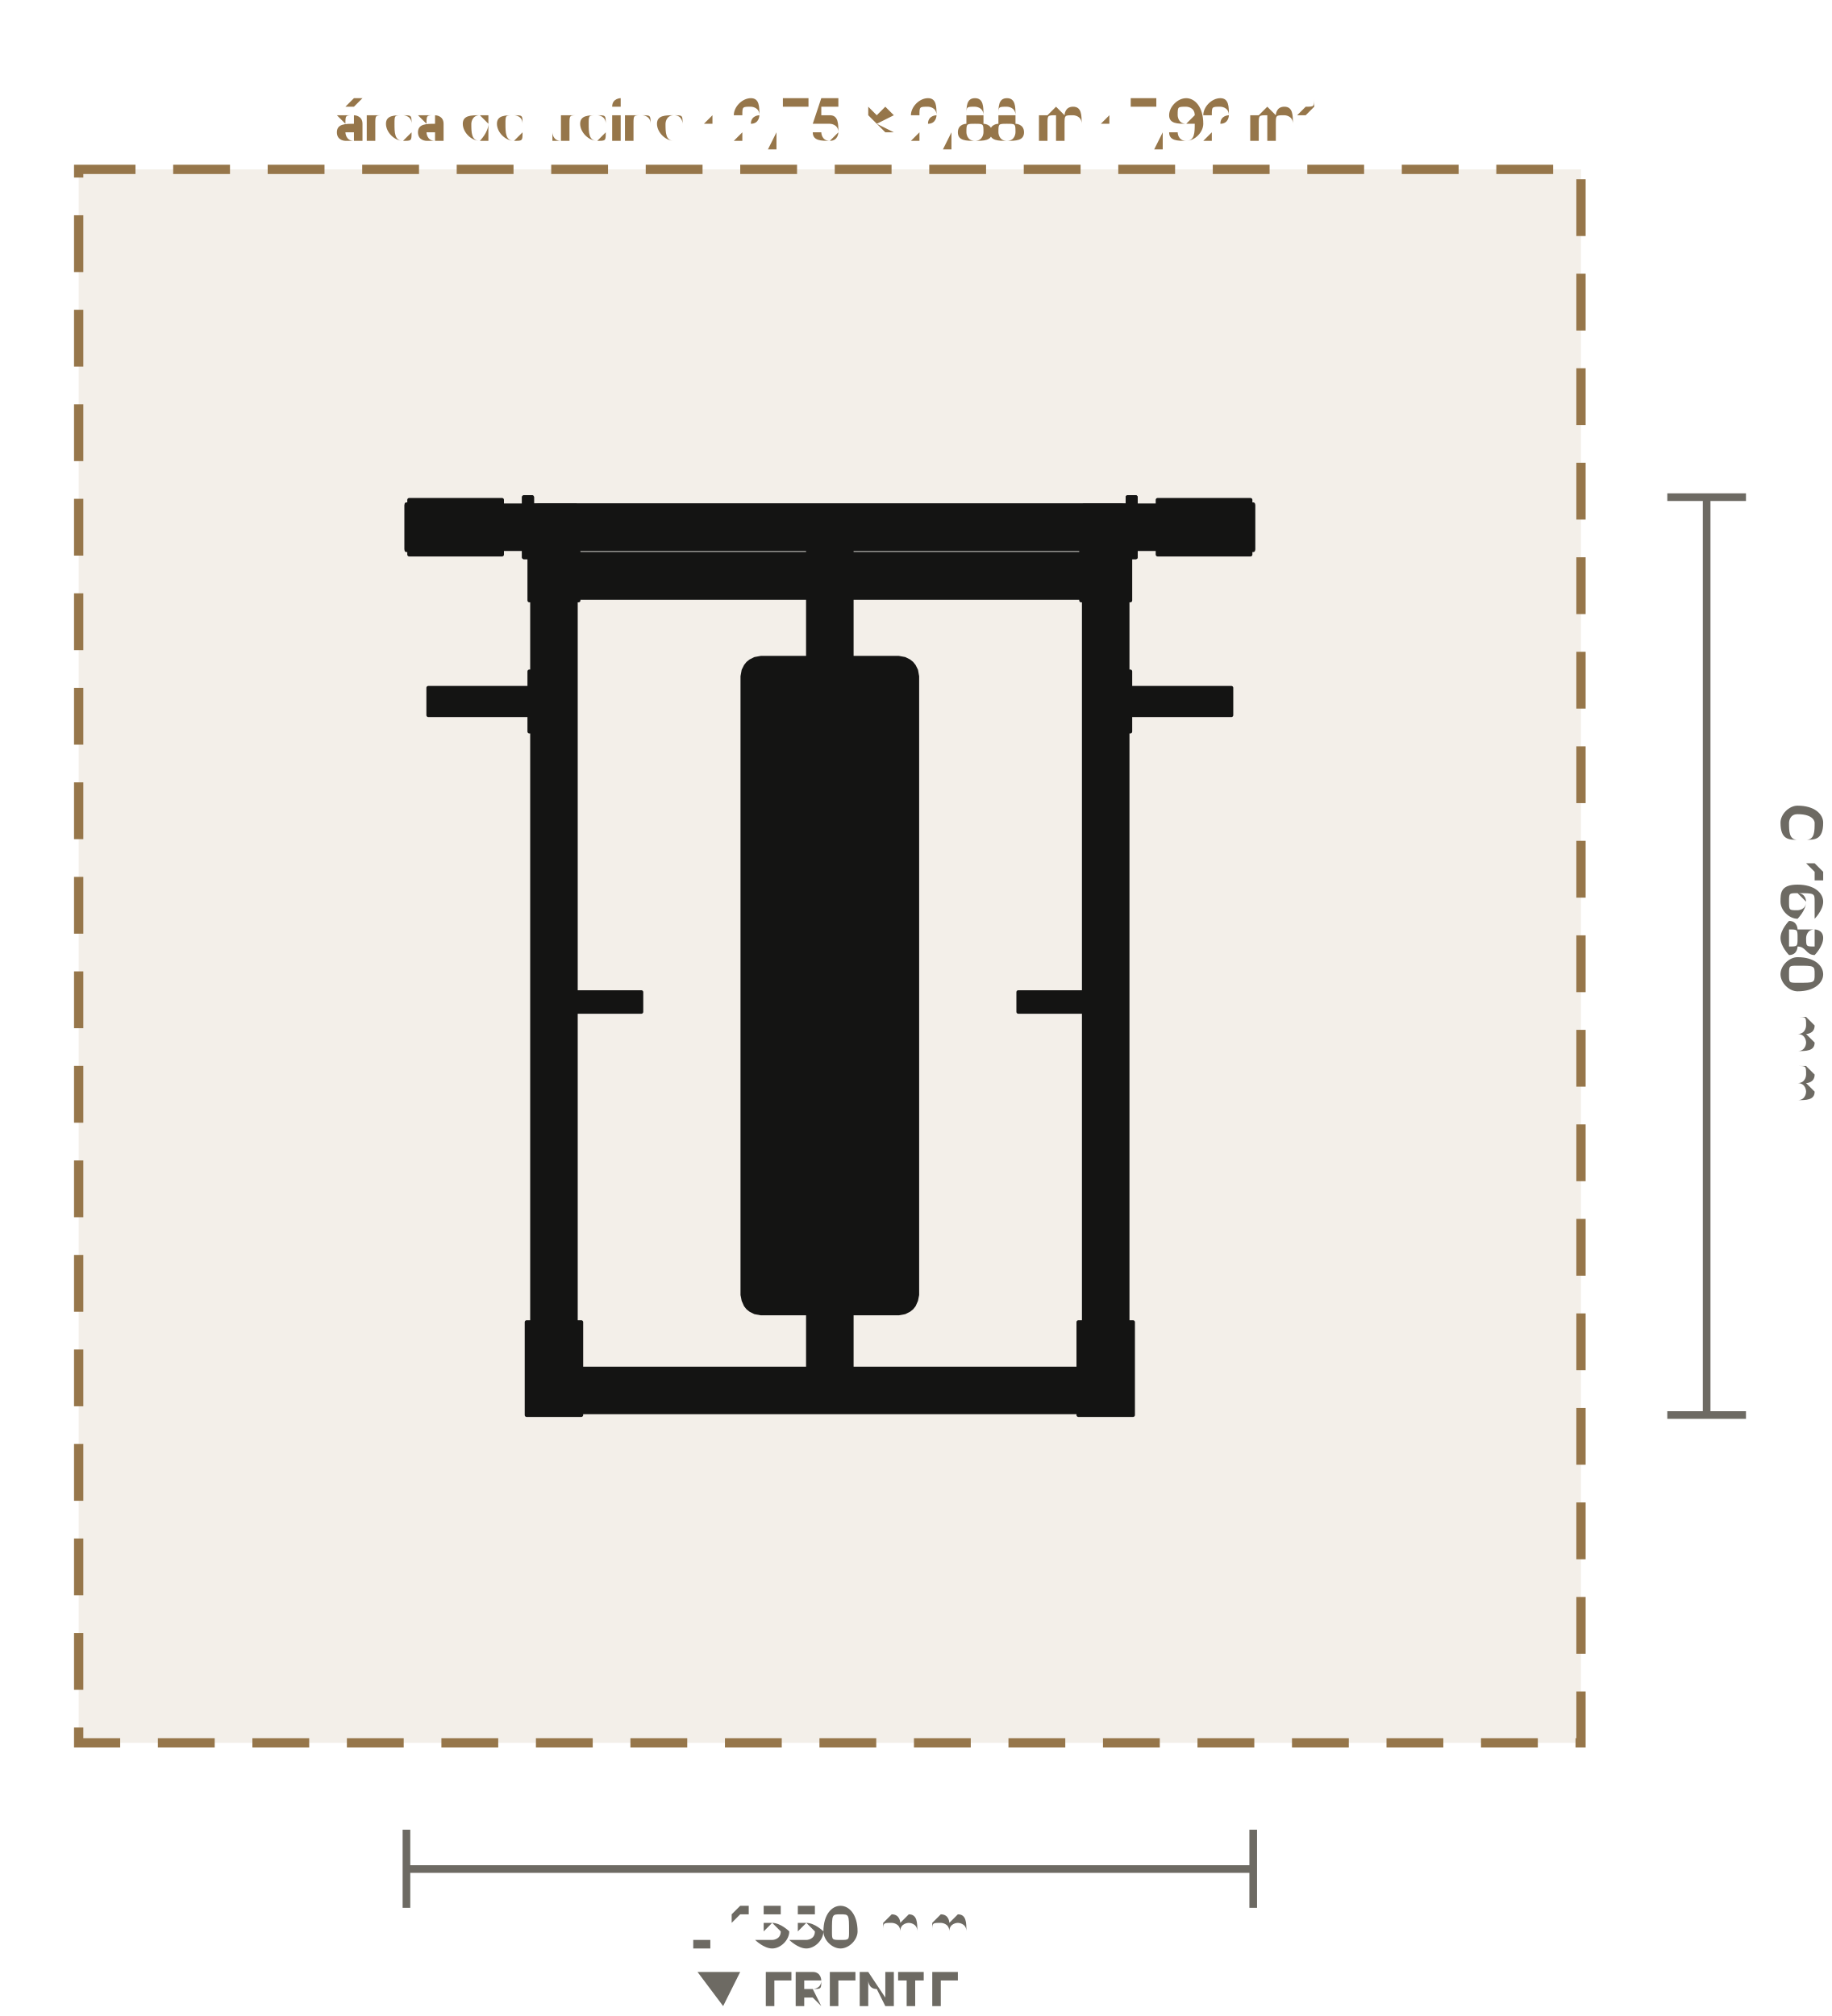
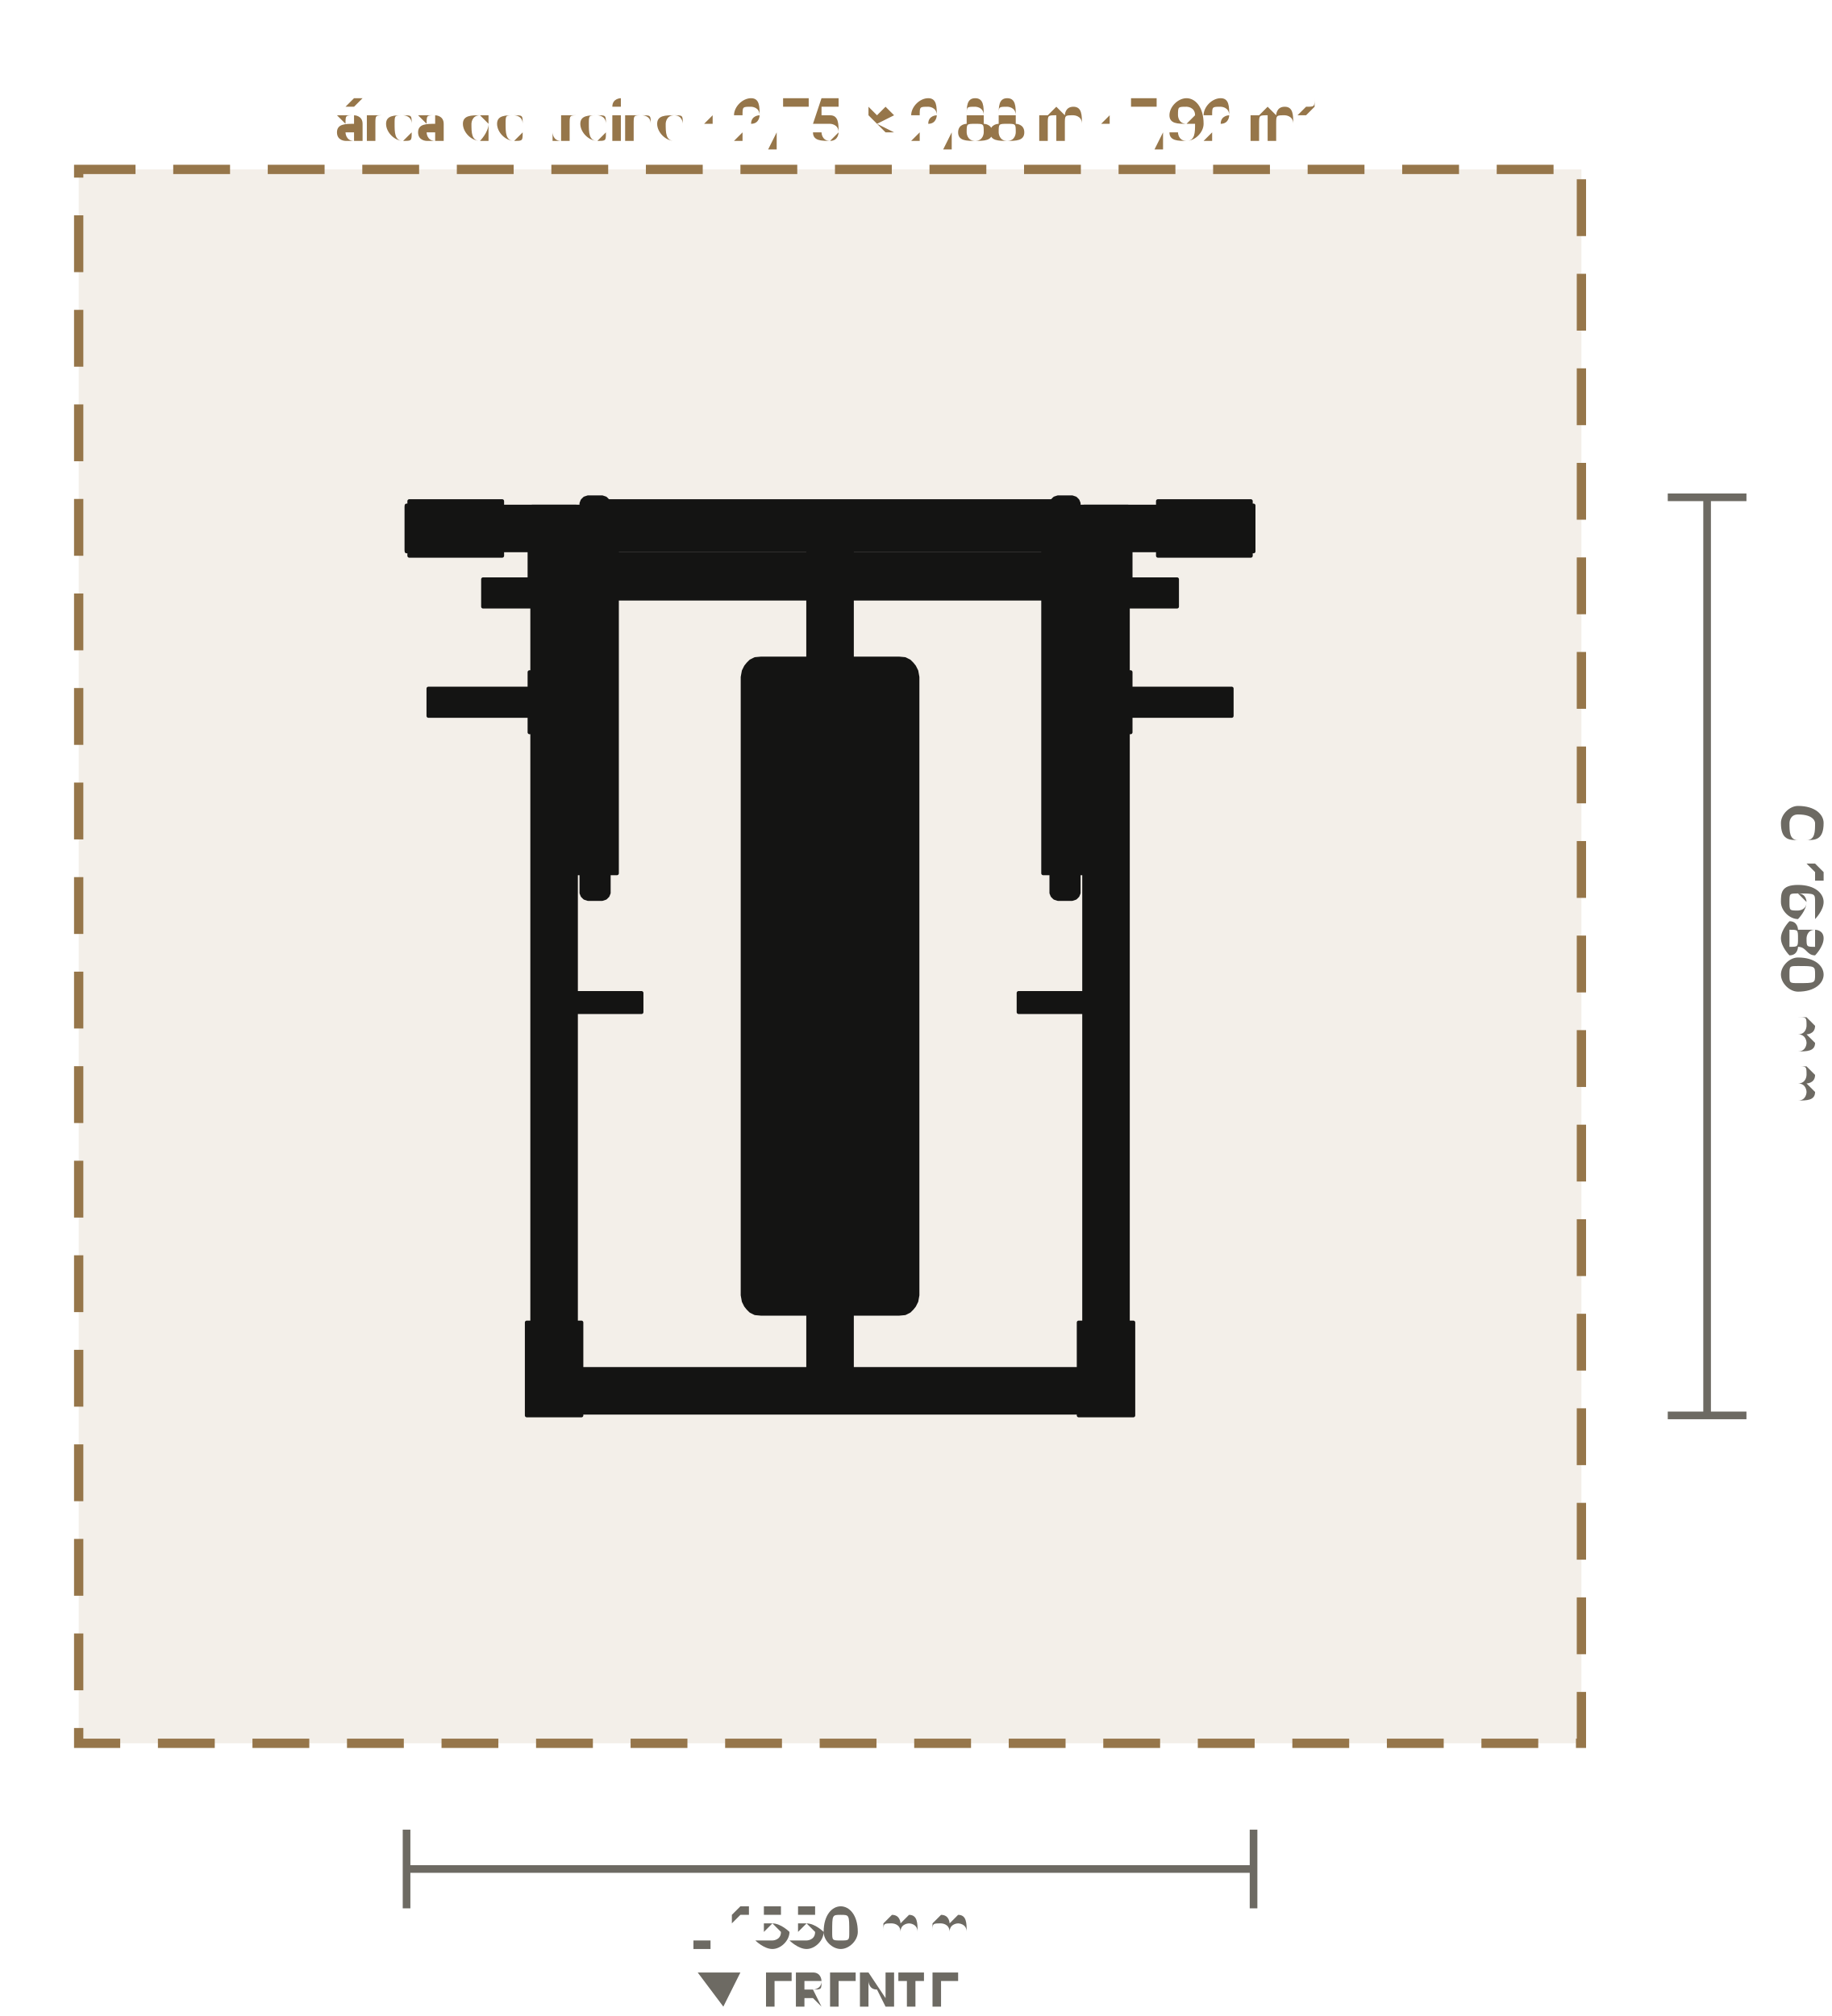
- <svg xmlns="http://www.w3.org/2000/svg" viewBox="-1.519 -1.75 3.353 3.69" role="img" aria-label="Planta do Supino Horizontal (LD-A007): 1550 × 1680 mm, com 60 cm de área de treino em volta" data-equipment="LD-A007" data-unit="m">
+ <svg xmlns="http://www.w3.org/2000/svg" viewBox="-1.519 -1.75 3.352 3.689" role="img" aria-label="Planta do Supino Horizontal (LD-A007): 1550 × 1680 mm, com 60 cm de área de treino em volta" data-equipment="LD-A007" data-unit="m">
  <rect class="eq-zone" x="-1.375" y="-1.44" width="2.75" height="2.88" style="fill:#96764a;fill-opacity:.12;stroke:#96764a;stroke-width:0.017;stroke-dasharray:0.104 0.069" />
  <text class="eq-zone-label" x="0" y="-1.492" style="font-family:Barlow,Inter,Arial,sans-serif;font-size:0.099px;fill:#96764a;text-anchor:middle">área de treino · 2,75 × 2,88 m · 7,92 m²</text>
  <g class="eq-parts">
-     <polygon class="eq-part" points="-0.545,-0.825 -0.465,-0.825 -0.465,0.835 -0.545,0.835" style="fill:#141413;stroke:#141413;stroke-width:0.007;stroke-linejoin:round" />
-     <polygon class="eq-part" points="-0.77,-0.835 -0.6,-0.835 -0.6,-0.735 -0.77,-0.735" style="fill:#141413;stroke:#141413;stroke-width:0.007;stroke-linejoin:round" />
-     <polygon class="eq-part" points="-0.751,-0.785 -0.751,-0.788 -0.75,-0.791 -0.748,-0.793 -0.746,-0.795 -0.743,-0.796 -0.74,-0.796 -0.737,-0.796 -0.735,-0.795 -0.732,-0.793 -0.731,-0.791 -0.729,-0.788 -0.729,-0.785 -0.729,-0.782 -0.731,-0.78 -0.732,-0.777 -0.735,-0.776 -0.737,-0.774 -0.74,-0.774 -0.743,-0.774 -0.746,-0.776 -0.748,-0.777 -0.75,-0.78 -0.751,-0.782" style="fill:#141413;stroke:#141413;stroke-width:0.007;stroke-linejoin:round" />
-     <polygon class="eq-part" points="-0.641,-0.785 -0.641,-0.788 -0.639,-0.791 -0.638,-0.793 -0.635,-0.795 -0.633,-0.796 -0.63,-0.796 -0.627,-0.796 -0.625,-0.795 -0.622,-0.793 -0.621,-0.791 -0.619,-0.788 -0.619,-0.785 -0.619,-0.782 -0.621,-0.78 -0.622,-0.777 -0.625,-0.776 -0.627,-0.774 -0.63,-0.774 -0.633,-0.774 -0.635,-0.776 -0.638,-0.777 -0.639,-0.78 -0.641,-0.782" style="fill:#141413;stroke:#141413;stroke-width:0.007;stroke-linejoin:round" />
+     <polygon class="eq-part" points="-0.545,-0.823 -0.465,-0.823 -0.465,0.835 -0.545,0.835" style="fill:#141413;stroke:#141413;stroke-width:0.007;stroke-linejoin:round" />
+     <polygon class="eq-part" points="-0.77,-0.833 -0.6,-0.833 -0.6,-0.733 -0.77,-0.733" style="fill:#141413;stroke:#141413;stroke-width:0.007;stroke-linejoin:round" />
+     <polygon class="eq-part" points="-0.751,-0.782 -0.751,-0.785 -0.75,-0.788 -0.748,-0.79 -0.746,-0.792 -0.743,-0.793 -0.74,-0.793 -0.737,-0.793 -0.735,-0.792 -0.732,-0.79 -0.731,-0.788 -0.729,-0.785 -0.729,-0.782 -0.729,-0.78 -0.731,-0.777 -0.732,-0.775 -0.735,-0.773 -0.737,-0.772 -0.74,-0.771 -0.743,-0.772 -0.746,-0.773 -0.748,-0.775 -0.75,-0.777 -0.751,-0.78" style="fill:#141413;stroke:#141413;stroke-width:0.007;stroke-linejoin:round" />
+     <polygon class="eq-part" points="-0.641,-0.782 -0.641,-0.785 -0.639,-0.788 -0.638,-0.79 -0.635,-0.792 -0.633,-0.793 -0.63,-0.793 -0.627,-0.793 -0.625,-0.792 -0.622,-0.79 -0.621,-0.788 -0.619,-0.785 -0.619,-0.782 -0.619,-0.78 -0.621,-0.777 -0.622,-0.775 -0.625,-0.773 -0.627,-0.772 -0.63,-0.771 -0.633,-0.772 -0.635,-0.773 -0.638,-0.775 -0.639,-0.777 -0.641,-0.78" style="fill:#141413;stroke:#141413;stroke-width:0.007;stroke-linejoin:round" />
    <polygon class="eq-part" points="-0.555,0.67 -0.455,0.67 -0.455,0.84 -0.555,0.84" style="fill:#141413;stroke:#141413;stroke-width:0.007;stroke-linejoin:round" />
-     <polygon class="eq-part" points="-0.516,0.7 -0.516,0.697 -0.514,0.695 -0.513,0.692 -0.51,0.691 -0.508,0.69 -0.505,0.689 -0.502,0.69 -0.499,0.691 -0.497,0.692 -0.495,0.695 -0.494,0.697 -0.494,0.7 -0.494,0.703 -0.495,0.706 -0.497,0.708 -0.499,0.71 -0.502,0.711 -0.505,0.711 -0.508,0.711 -0.51,0.71 -0.513,0.708 -0.514,0.706 -0.516,0.703" style="fill:#141413;stroke:#141413;stroke-width:0.007;stroke-linejoin:round" />
-     <polygon class="eq-part" points="-0.516,0.81 -0.516,0.807 -0.514,0.805 -0.513,0.802 -0.51,0.801 -0.508,0.799 -0.505,0.799 -0.502,0.799 -0.499,0.801 -0.497,0.802 -0.495,0.805 -0.494,0.807 -0.494,0.81 -0.494,0.813 -0.495,0.816 -0.497,0.818 -0.499,0.82 -0.502,0.821 -0.505,0.821 -0.508,0.821 -0.51,0.82 -0.513,0.818 -0.514,0.816 -0.516,0.813" style="fill:#141413;stroke:#141413;stroke-width:0.007;stroke-linejoin:round" />
-     <polygon class="eq-part" points="-0.775,-0.827 -0.763,-0.827 -0.763,-0.743 -0.775,-0.743" style="fill:#141413;stroke:#141413;stroke-width:0.007;stroke-linejoin:round" />
+     <polygon class="eq-part" points="-0.516,0.7 -0.516,0.697 -0.514,0.694 -0.513,0.692 -0.51,0.69 -0.508,0.689 -0.505,0.689 -0.502,0.689 -0.499,0.69 -0.497,0.692 -0.495,0.694 -0.494,0.697 -0.494,0.7 -0.494,0.703 -0.495,0.705 -0.497,0.708 -0.499,0.709 -0.502,0.711 -0.505,0.711 -0.508,0.711 -0.51,0.709 -0.513,0.708 -0.514,0.705 -0.516,0.703" style="fill:#141413;stroke:#141413;stroke-width:0.007;stroke-linejoin:round" />
+     <polygon class="eq-part" points="-0.516,0.81 -0.516,0.807 -0.514,0.804 -0.513,0.802 -0.51,0.8 -0.508,0.799 -0.505,0.799 -0.502,0.799 -0.499,0.8 -0.497,0.802 -0.495,0.804 -0.494,0.807 -0.494,0.81 -0.494,0.813 -0.495,0.815 -0.497,0.818 -0.499,0.819 -0.502,0.821 -0.505,0.821 -0.508,0.821 -0.51,0.819 -0.513,0.818 -0.514,0.815 -0.516,0.813" style="fill:#141413;stroke:#141413;stroke-width:0.007;stroke-linejoin:round" />
+     <polygon class="eq-part" points="-0.775,-0.825 -0.763,-0.825 -0.763,-0.741 -0.775,-0.741" style="fill:#141413;stroke:#141413;stroke-width:0.007;stroke-linejoin:round" />
    <polygon class="eq-part" points="-0.547,0.823 -0.463,0.823 -0.463,0.835 -0.547,0.835" style="fill:#141413;stroke:#141413;stroke-width:0.007;stroke-linejoin:round" />
-     <polygon class="eq-part" points="0.465,-0.825 0.545,-0.825 0.545,0.835 0.465,0.835" style="fill:#141413;stroke:#141413;stroke-width:0.007;stroke-linejoin:round" />
-     <polygon class="eq-part" points="0.6,-0.835 0.77,-0.835 0.77,-0.735 0.6,-0.735" style="fill:#141413;stroke:#141413;stroke-width:0.007;stroke-linejoin:round" />
-     <polygon class="eq-part" points="0.619,-0.785 0.619,-0.788 0.621,-0.791 0.622,-0.793 0.625,-0.795 0.627,-0.796 0.63,-0.796 0.633,-0.796 0.635,-0.795 0.638,-0.793 0.639,-0.791 0.641,-0.788 0.641,-0.785 0.641,-0.782 0.639,-0.78 0.638,-0.777 0.635,-0.776 0.633,-0.774 0.63,-0.774 0.627,-0.774 0.625,-0.776 0.622,-0.777 0.621,-0.78 0.619,-0.782" style="fill:#141413;stroke:#141413;stroke-width:0.007;stroke-linejoin:round" />
-     <polygon class="eq-part" points="0.729,-0.785 0.729,-0.788 0.731,-0.791 0.732,-0.793 0.735,-0.795 0.737,-0.796 0.74,-0.796 0.743,-0.796 0.746,-0.795 0.748,-0.793 0.75,-0.791 0.751,-0.788 0.751,-0.785 0.751,-0.782 0.75,-0.78 0.748,-0.777 0.746,-0.776 0.743,-0.774 0.74,-0.774 0.737,-0.774 0.735,-0.776 0.732,-0.777 0.731,-0.78 0.729,-0.782" style="fill:#141413;stroke:#141413;stroke-width:0.007;stroke-linejoin:round" />
+     <polygon class="eq-part" points="0.465,-0.823 0.545,-0.823 0.545,0.835 0.465,0.835" style="fill:#141413;stroke:#141413;stroke-width:0.007;stroke-linejoin:round" />
+     <polygon class="eq-part" points="0.6,-0.833 0.77,-0.833 0.77,-0.733 0.6,-0.733" style="fill:#141413;stroke:#141413;stroke-width:0.007;stroke-linejoin:round" />
+     <polygon class="eq-part" points="0.619,-0.782 0.619,-0.785 0.621,-0.788 0.622,-0.79 0.625,-0.792 0.627,-0.793 0.63,-0.793 0.633,-0.793 0.635,-0.792 0.638,-0.79 0.639,-0.788 0.641,-0.785 0.641,-0.782 0.641,-0.78 0.639,-0.777 0.638,-0.775 0.635,-0.773 0.633,-0.772 0.63,-0.771 0.627,-0.772 0.625,-0.773 0.622,-0.775 0.621,-0.777 0.619,-0.78" style="fill:#141413;stroke:#141413;stroke-width:0.007;stroke-linejoin:round" />
+     <polygon class="eq-part" points="0.729,-0.782 0.729,-0.785 0.731,-0.788 0.732,-0.79 0.735,-0.792 0.737,-0.793 0.74,-0.793 0.743,-0.793 0.746,-0.792 0.748,-0.79 0.75,-0.788 0.751,-0.785 0.751,-0.782 0.751,-0.78 0.75,-0.777 0.748,-0.775 0.746,-0.773 0.743,-0.772 0.74,-0.771 0.737,-0.772 0.735,-0.773 0.732,-0.775 0.731,-0.777 0.729,-0.78" style="fill:#141413;stroke:#141413;stroke-width:0.007;stroke-linejoin:round" />
    <polygon class="eq-part" points="0.455,0.67 0.555,0.67 0.555,0.84 0.455,0.84" style="fill:#141413;stroke:#141413;stroke-width:0.007;stroke-linejoin:round" />
-     <polygon class="eq-part" points="0.494,0.7 0.494,0.697 0.495,0.695 0.497,0.692 0.499,0.691 0.502,0.69 0.505,0.689 0.508,0.69 0.51,0.691 0.513,0.692 0.514,0.695 0.516,0.697 0.516,0.7 0.516,0.703 0.514,0.706 0.513,0.708 0.51,0.71 0.508,0.711 0.505,0.711 0.502,0.711 0.499,0.71 0.497,0.708 0.495,0.706 0.494,0.703" style="fill:#141413;stroke:#141413;stroke-width:0.007;stroke-linejoin:round" />
-     <polygon class="eq-part" points="0.494,0.81 0.494,0.807 0.495,0.805 0.497,0.802 0.499,0.801 0.502,0.799 0.505,0.799 0.508,0.799 0.51,0.801 0.513,0.802 0.514,0.805 0.516,0.807 0.516,0.81 0.516,0.813 0.514,0.816 0.513,0.818 0.51,0.82 0.508,0.821 0.505,0.821 0.502,0.821 0.499,0.82 0.497,0.818 0.495,0.816 0.494,0.813" style="fill:#141413;stroke:#141413;stroke-width:0.007;stroke-linejoin:round" />
-     <polygon class="eq-part" points="0.763,-0.827 0.775,-0.827 0.775,-0.743 0.763,-0.743" style="fill:#141413;stroke:#141413;stroke-width:0.007;stroke-linejoin:round" />
+     <polygon class="eq-part" points="0.494,0.7 0.494,0.697 0.495,0.694 0.497,0.692 0.499,0.69 0.502,0.689 0.505,0.689 0.508,0.689 0.51,0.69 0.513,0.692 0.514,0.694 0.516,0.697 0.516,0.7 0.516,0.703 0.514,0.705 0.513,0.708 0.51,0.709 0.508,0.711 0.505,0.711 0.502,0.711 0.499,0.709 0.497,0.708 0.495,0.705 0.494,0.703" style="fill:#141413;stroke:#141413;stroke-width:0.007;stroke-linejoin:round" />
+     <polygon class="eq-part" points="0.494,0.81 0.494,0.807 0.495,0.804 0.497,0.802 0.499,0.8 0.502,0.799 0.505,0.799 0.508,0.799 0.51,0.8 0.513,0.802 0.514,0.804 0.516,0.807 0.516,0.81 0.516,0.813 0.514,0.815 0.513,0.818 0.51,0.819 0.508,0.821 0.505,0.821 0.502,0.821 0.499,0.819 0.497,0.818 0.495,0.815 0.494,0.813" style="fill:#141413;stroke:#141413;stroke-width:0.007;stroke-linejoin:round" />
+     <polygon class="eq-part" points="0.763,-0.825 0.775,-0.825 0.775,-0.741 0.763,-0.741" style="fill:#141413;stroke:#141413;stroke-width:0.007;stroke-linejoin:round" />
    <polygon class="eq-part" points="0.463,0.823 0.547,0.823 0.547,0.835 0.463,0.835" style="fill:#141413;stroke:#141413;stroke-width:0.007;stroke-linejoin:round" />
-     <polygon class="eq-part" points="-0.775,-0.825 0.775,-0.825 0.775,-0.745 -0.775,-0.745" style="fill:#141413;stroke:#141413;stroke-width:0.007;stroke-linejoin:round" />
+     <polygon class="eq-part" points="-0.775,-0.823 0.775,-0.823 0.775,-0.743 -0.775,-0.743" style="fill:#141413;stroke:#141413;stroke-width:0.007;stroke-linejoin:round" />
    <polygon class="eq-part" points="-0.505,0.755 0.505,0.755 0.505,0.835 -0.505,0.835" style="fill:#141413;stroke:#141413;stroke-width:0.007;stroke-linejoin:round" />
-     <polygon class="eq-part" points="-0.04,-0.785 0.04,-0.785 0.04,0.795 -0.04,0.795" style="fill:#141413;stroke:#141413;stroke-width:0.007;stroke-linejoin:round" />
-     <polygon class="eq-part" points="-0.16,-0.512 -0.158,-0.523 -0.154,-0.531 -0.15,-0.536 -0.145,-0.54 -0.137,-0.544 -0.126,-0.546 0.126,-0.546 0.137,-0.544 0.145,-0.54 0.15,-0.536 0.154,-0.531 0.158,-0.523 0.16,-0.512 0.16,0.62 0.158,0.63 0.154,0.639 0.15,0.644 0.145,0.648 0.137,0.652 0.126,0.654 -0.126,0.654 -0.137,0.652 -0.145,0.648 -0.15,0.644 -0.154,0.639 -0.158,0.63 -0.16,0.62" style="fill:#141413;stroke:#141413;stroke-width:0.007;stroke-linejoin:round" />
-     <polygon class="eq-part" points="-0.03,-0.496 0.03,-0.496 0.03,0.604 -0.03,0.604" style="fill:#141413;stroke:#141413;stroke-width:0.007;stroke-linejoin:round" />
-     <polygon class="eq-part" points="-0.035,0.431 -0.035,0.428 -0.033,0.425 -0.032,0.422 -0.029,0.42 -0.026,0.419 -0.023,0.419 0.023,0.419 0.026,0.419 0.029,0.42 0.032,0.422 0.033,0.425 0.035,0.428 0.035,0.431 0.035,0.477 0.035,0.48 0.033,0.483 0.032,0.485 0.029,0.487 0.026,0.488 0.023,0.489 -0.023,0.489 -0.026,0.488 -0.029,0.487 -0.032,0.485 -0.033,0.483 -0.035,0.48 -0.035,0.477" style="fill:#141413;stroke:#141413;stroke-width:0.007;stroke-linejoin:round" />
-     <polygon class="eq-part" points="-0.035,-0.369 -0.035,-0.372 -0.033,-0.375 -0.032,-0.378 -0.029,-0.38 -0.026,-0.381 -0.023,-0.381 0.023,-0.381 0.026,-0.381 0.029,-0.38 0.032,-0.378 0.033,-0.375 0.035,-0.372 0.035,-0.369 0.035,-0.323 0.035,-0.32 0.033,-0.317 0.032,-0.315 0.029,-0.313 0.026,-0.312 0.023,-0.311 -0.023,-0.311 -0.026,-0.312 -0.029,-0.313 -0.032,-0.315 -0.033,-0.317 -0.035,-0.32 -0.035,-0.323" style="fill:#141413;stroke:#141413;stroke-width:0.007;stroke-linejoin:round" />
-     <polygon class="eq-part" points="0.46,-0.741 0.55,-0.741 0.55,-0.651 0.46,-0.651" style="fill:#141413;stroke:#141413;stroke-width:0.007;stroke-linejoin:round" />
-     <polygon class="eq-part" points="0.475,-0.71 0.477,-0.714 0.481,-0.717 0.487,-0.719 0.523,-0.719 0.529,-0.717 0.533,-0.714 0.535,-0.71 0.535,0.089 0.533,0.091 0.529,0.092 0.523,0.093 0.487,0.093 0.481,0.092 0.477,0.091 0.475,0.089" style="fill:#141413;stroke:#141413;stroke-width:0.007;stroke-linejoin:round" />
-     <polygon class="eq-part" points="0.345,0.066 0.505,0.066 0.505,0.102 0.345,0.102" style="fill:#141413;stroke:#141413;stroke-width:0.007;stroke-linejoin:round" />
-     <polygon class="eq-part" points="0.535,-0.521 0.55,-0.521 0.55,-0.411 0.535,-0.411" style="fill:#141413;stroke:#141413;stroke-width:0.007;stroke-linejoin:round" />
-     <polygon class="eq-part" points="0.55,-0.491 0.735,-0.491 0.735,-0.441 0.55,-0.441" style="fill:#141413;stroke:#141413;stroke-width:0.007;stroke-linejoin:round" />
-     <polygon class="eq-part" points="-0.55,-0.741 -0.46,-0.741 -0.46,-0.651 -0.55,-0.651" style="fill:#141413;stroke:#141413;stroke-width:0.007;stroke-linejoin:round" />
-     <polygon class="eq-part" points="-0.535,-0.71 -0.533,-0.714 -0.529,-0.717 -0.523,-0.719 -0.487,-0.719 -0.481,-0.717 -0.477,-0.714 -0.475,-0.71 -0.475,0.089 -0.477,0.091 -0.481,0.092 -0.487,0.093 -0.523,0.093 -0.529,0.092 -0.533,0.091 -0.535,0.089" style="fill:#141413;stroke:#141413;stroke-width:0.007;stroke-linejoin:round" />
-     <polygon class="eq-part" points="-0.505,0.066 -0.345,0.066 -0.345,0.102 -0.505,0.102" style="fill:#141413;stroke:#141413;stroke-width:0.007;stroke-linejoin:round" />
-     <polygon class="eq-part" points="-0.55,-0.521 -0.535,-0.521 -0.535,-0.411 -0.55,-0.411" style="fill:#141413;stroke:#141413;stroke-width:0.007;stroke-linejoin:round" />
-     <polygon class="eq-part" points="-0.735,-0.491 -0.55,-0.491 -0.55,-0.441 -0.735,-0.441" style="fill:#141413;stroke:#141413;stroke-width:0.007;stroke-linejoin:round" />
-     <polygon class="eq-part" points="-0.47,-0.724 -0.468,-0.73 -0.464,-0.735 -0.458,-0.736 0.458,-0.736 0.464,-0.735 0.468,-0.73 0.47,-0.724 0.47,-0.668 0.468,-0.662 0.464,-0.658 0.458,-0.656 -0.458,-0.656 -0.464,-0.658 -0.468,-0.662 -0.47,-0.668" style="fill:#141413;stroke:#141413;stroke-width:0.007;stroke-linejoin:round" />
-     <polygon class="eq-part" points="0.43,-0.719 0.475,-0.719 0.475,-0.674 0.43,-0.674" style="fill:#141413;stroke:#141413;stroke-width:0.007;stroke-linejoin:round" />
-     <polygon class="eq-part" points="-0.475,-0.719 -0.43,-0.719 -0.43,-0.674 -0.475,-0.674" style="fill:#141413;stroke:#141413;stroke-width:0.007;stroke-linejoin:round" />
-     <polygon class="eq-part" points="-0.505,-0.736 0.505,-0.736 0.505,-0.656 -0.505,-0.656" style="fill:#141413;stroke:#141413;stroke-width:0.007;stroke-linejoin:round" />
-     <polygon class="eq-part" points="0.47,-0.776 0.482,-0.776 0.482,-0.616 0.47,-0.616" style="fill:#141413;stroke:#141413;stroke-width:0.007;stroke-linejoin:round" />
-     <polygon class="eq-part" points="0.482,-0.757 0.49,-0.757 0.49,-0.735 0.482,-0.735" style="fill:#141413;stroke:#141413;stroke-width:0.007;stroke-linejoin:round" />
-     <polygon class="eq-part" points="0.482,-0.657 0.49,-0.657 0.49,-0.635 0.482,-0.635" style="fill:#141413;stroke:#141413;stroke-width:0.007;stroke-linejoin:round" />
-     <polygon class="eq-part" points="-0.482,-0.776 -0.47,-0.776 -0.47,-0.616 -0.482,-0.616" style="fill:#141413;stroke:#141413;stroke-width:0.007;stroke-linejoin:round" />
-     <polygon class="eq-part" points="-0.49,-0.757 -0.482,-0.757 -0.482,-0.735 -0.49,-0.735" style="fill:#141413;stroke:#141413;stroke-width:0.007;stroke-linejoin:round" />
-     <polygon class="eq-part" points="-0.49,-0.657 -0.482,-0.657 -0.482,-0.635 -0.49,-0.635" style="fill:#141413;stroke:#141413;stroke-width:0.007;stroke-linejoin:round" />
-     <polygon class="eq-part" points="-0.545,-0.813 -0.543,-0.819 -0.539,-0.824 -0.533,-0.825 0.533,-0.825 0.539,-0.824 0.543,-0.819 0.545,-0.813 0.545,-0.757 0.543,-0.751 0.539,-0.747 0.533,-0.745 -0.533,-0.745 -0.539,-0.747 -0.543,-0.751 -0.545,-0.757" style="fill:#141413;stroke:#141413;stroke-width:0.007;stroke-linejoin:round" />
-     <polygon class="eq-part" points="0.48,-0.796 0.48,-0.798 0.482,-0.801 0.483,-0.803 0.486,-0.805 0.489,-0.806 0.492,-0.806 0.518,-0.806 0.521,-0.806 0.524,-0.805 0.526,-0.803 0.528,-0.801 0.53,-0.798 0.53,-0.796 0.53,-0.374 0.53,-0.372 0.528,-0.369 0.526,-0.367 0.524,-0.366 0.521,-0.365 0.518,-0.364 0.492,-0.364 0.489,-0.365 0.486,-0.366 0.483,-0.367 0.482,-0.369 0.48,-0.372 0.48,-0.374" style="fill:#141413;stroke:#141413;stroke-width:0.007;stroke-linejoin:round" />
-     <polygon class="eq-part" points="0.545,-0.84 0.56,-0.84 0.56,-0.73 0.545,-0.73" style="fill:#141413;stroke:#141413;stroke-width:0.007;stroke-linejoin:round" />
-     <polygon class="eq-part" points="0.56,-0.81 0.725,-0.81 0.725,-0.76 0.56,-0.76" style="fill:#141413;stroke:#141413;stroke-width:0.007;stroke-linejoin:round" />
-     <polygon class="eq-part" points="0.545,-0.84 0.56,-0.84 0.56,-0.73 0.545,-0.73" style="fill:#141413;stroke:#141413;stroke-width:0.007;stroke-linejoin:round" />
-     <polygon class="eq-part" points="0.56,-0.81 0.725,-0.81 0.725,-0.76 0.56,-0.76" style="fill:#141413;stroke:#141413;stroke-width:0.007;stroke-linejoin:round" />
-     <polygon class="eq-part" points="-0.53,-0.796 -0.53,-0.798 -0.528,-0.801 -0.526,-0.803 -0.524,-0.805 -0.521,-0.806 -0.518,-0.806 -0.492,-0.806 -0.489,-0.806 -0.486,-0.805 -0.483,-0.803 -0.482,-0.801 -0.48,-0.798 -0.48,-0.796 -0.48,-0.374 -0.48,-0.372 -0.482,-0.369 -0.483,-0.367 -0.486,-0.366 -0.489,-0.365 -0.492,-0.364 -0.518,-0.364 -0.521,-0.365 -0.524,-0.366 -0.526,-0.367 -0.528,-0.369 -0.53,-0.372 -0.53,-0.374" style="fill:#141413;stroke:#141413;stroke-width:0.007;stroke-linejoin:round" />
-     <polygon class="eq-part" points="-0.56,-0.84 -0.545,-0.84 -0.545,-0.73 -0.56,-0.73" style="fill:#141413;stroke:#141413;stroke-width:0.007;stroke-linejoin:round" />
-     <polygon class="eq-part" points="-0.725,-0.81 -0.56,-0.81 -0.56,-0.76 -0.725,-0.76" style="fill:#141413;stroke:#141413;stroke-width:0.007;stroke-linejoin:round" />
-     <polygon class="eq-part" points="-0.56,-0.84 -0.545,-0.84 -0.545,-0.73 -0.56,-0.73" style="fill:#141413;stroke:#141413;stroke-width:0.007;stroke-linejoin:round" />
-     <polygon class="eq-part" points="-0.725,-0.81 -0.56,-0.81 -0.56,-0.76 -0.725,-0.76" style="fill:#141413;stroke:#141413;stroke-width:0.007;stroke-linejoin:round" />
+     <polygon class="eq-part" points="-0.04,-0.782 0.04,-0.782 0.04,0.795 -0.04,0.795" style="fill:#141413;stroke:#141413;stroke-width:0.007;stroke-linejoin:round" />
+     <polygon class="eq-part" points="-0.16,-0.511 -0.158,-0.522 -0.154,-0.53 -0.15,-0.535 -0.145,-0.54 -0.137,-0.544 -0.126,-0.545 0.126,-0.545 0.137,-0.544 0.145,-0.54 0.15,-0.535 0.154,-0.53 0.158,-0.522 0.16,-0.511 0.16,0.62 0.158,0.631 0.154,0.639 0.15,0.644 0.145,0.649 0.137,0.653 0.126,0.654 -0.126,0.654 -0.137,0.653 -0.145,0.649 -0.15,0.644 -0.154,0.639 -0.158,0.631 -0.16,0.62" style="fill:#141413;stroke:#141413;stroke-width:0.007;stroke-linejoin:round" />
+     <polygon class="eq-part" points="-0.03,-0.495 0.03,-0.495 0.03,0.605 -0.03,0.605" style="fill:#141413;stroke:#141413;stroke-width:0.007;stroke-linejoin:round" />
+     <polygon class="eq-part" points="-0.035,0.431 -0.035,0.428 -0.033,0.425 -0.032,0.423 -0.029,0.421 -0.026,0.42 -0.023,0.419 0.023,0.419 0.026,0.42 0.029,0.421 0.032,0.423 0.033,0.425 0.035,0.428 0.035,0.431 0.035,0.477 0.035,0.481 0.033,0.483 0.032,0.486 0.029,0.488 0.026,0.489 0.023,0.489 -0.023,0.489 -0.026,0.489 -0.029,0.488 -0.032,0.486 -0.033,0.483 -0.035,0.481 -0.035,0.477" style="fill:#141413;stroke:#141413;stroke-width:0.007;stroke-linejoin:round" />
+     <polygon class="eq-part" points="-0.035,-0.368 -0.035,-0.372 -0.033,-0.374 -0.032,-0.377 -0.029,-0.379 -0.026,-0.38 -0.023,-0.381 0.023,-0.381 0.026,-0.38 0.029,-0.379 0.032,-0.377 0.033,-0.374 0.035,-0.372 0.035,-0.368 0.035,-0.323 0.035,-0.319 0.033,-0.317 0.032,-0.314 0.029,-0.312 0.026,-0.311 0.023,-0.31 -0.023,-0.31 -0.026,-0.311 -0.029,-0.312 -0.032,-0.314 -0.033,-0.317 -0.035,-0.319 -0.035,-0.323" style="fill:#141413;stroke:#141413;stroke-width:0.007;stroke-linejoin:round" />
+     <polygon class="eq-part" points="0.46,-0.741 0.55,-0.741 0.55,-0.65 0.46,-0.65" style="fill:#141413;stroke:#141413;stroke-width:0.007;stroke-linejoin:round" />
+     <polygon class="eq-part" points="0.475,-0.709 0.477,-0.713 0.481,-0.717 0.487,-0.718 0.523,-0.718 0.529,-0.717 0.533,-0.713 0.535,-0.709 0.535,0.09 0.533,0.091 0.529,0.093 0.523,0.093 0.487,0.093 0.481,0.093 0.477,0.091 0.475,0.09" style="fill:#141413;stroke:#141413;stroke-width:0.007;stroke-linejoin:round" />
+     <polygon class="eq-part" points="0.345,0.067 0.505,0.067 0.505,0.102 0.345,0.102" style="fill:#141413;stroke:#141413;stroke-width:0.007;stroke-linejoin:round" />
+     <polygon class="eq-part" points="0.535,-0.52 0.55,-0.52 0.55,-0.41 0.535,-0.41" style="fill:#141413;stroke:#141413;stroke-width:0.007;stroke-linejoin:round" />
+     <polygon class="eq-part" points="0.55,-0.49 0.735,-0.49 0.735,-0.44 0.55,-0.44" style="fill:#141413;stroke:#141413;stroke-width:0.007;stroke-linejoin:round" />
+     <polygon class="eq-part" points="-0.55,-0.741 -0.46,-0.741 -0.46,-0.65 -0.55,-0.65" style="fill:#141413;stroke:#141413;stroke-width:0.007;stroke-linejoin:round" />
+     <polygon class="eq-part" points="-0.535,-0.709 -0.533,-0.713 -0.529,-0.717 -0.523,-0.718 -0.487,-0.718 -0.481,-0.717 -0.477,-0.713 -0.475,-0.709 -0.475,0.09 -0.477,0.091 -0.481,0.093 -0.487,0.093 -0.523,0.093 -0.529,0.093 -0.533,0.091 -0.535,0.09" style="fill:#141413;stroke:#141413;stroke-width:0.007;stroke-linejoin:round" />
+     <polygon class="eq-part" points="-0.505,0.067 -0.345,0.067 -0.345,0.102 -0.505,0.102" style="fill:#141413;stroke:#141413;stroke-width:0.007;stroke-linejoin:round" />
+     <polygon class="eq-part" points="-0.55,-0.52 -0.535,-0.52 -0.535,-0.41 -0.55,-0.41" style="fill:#141413;stroke:#141413;stroke-width:0.007;stroke-linejoin:round" />
+     <polygon class="eq-part" points="-0.735,-0.49 -0.55,-0.49 -0.55,-0.44 -0.735,-0.44" style="fill:#141413;stroke:#141413;stroke-width:0.007;stroke-linejoin:round" />
+     <polygon class="eq-part" points="-0.47,-0.724 -0.468,-0.73 -0.464,-0.734 -0.458,-0.736 0.458,-0.736 0.464,-0.734 0.468,-0.73 0.47,-0.724 0.47,-0.667 0.468,-0.661 0.464,-0.657 0.458,-0.655 -0.458,-0.655 -0.464,-0.657 -0.468,-0.661 -0.47,-0.667" style="fill:#141413;stroke:#141413;stroke-width:0.007;stroke-linejoin:round" />
+     <polygon class="eq-part" points="0.43,-0.718 0.475,-0.718 0.475,-0.673 0.43,-0.673" style="fill:#141413;stroke:#141413;stroke-width:0.007;stroke-linejoin:round" />
+     <polygon class="eq-part" points="-0.475,-0.718 -0.43,-0.718 -0.43,-0.673 -0.475,-0.673" style="fill:#141413;stroke:#141413;stroke-width:0.007;stroke-linejoin:round" />
+     <polygon class="eq-part" points="-0.505,-0.736 0.505,-0.736 0.505,-0.655 -0.505,-0.655" style="fill:#141413;stroke:#141413;stroke-width:0.007;stroke-linejoin:round" />
+     <polygon class="eq-part" points="0.47,-0.775 0.482,-0.775 0.482,-0.616 0.47,-0.616" style="fill:#141413;stroke:#141413;stroke-width:0.007;stroke-linejoin:round" />
+     <polygon class="eq-part" points="0.482,-0.756 0.49,-0.756 0.49,-0.735 0.482,-0.735" style="fill:#141413;stroke:#141413;stroke-width:0.007;stroke-linejoin:round" />
+     <polygon class="eq-part" points="0.482,-0.656 0.49,-0.656 0.49,-0.634 0.482,-0.634" style="fill:#141413;stroke:#141413;stroke-width:0.007;stroke-linejoin:round" />
+     <polygon class="eq-part" points="-0.482,-0.775 -0.47,-0.775 -0.47,-0.616 -0.482,-0.616" style="fill:#141413;stroke:#141413;stroke-width:0.007;stroke-linejoin:round" />
+     <polygon class="eq-part" points="-0.49,-0.756 -0.482,-0.756 -0.482,-0.735 -0.49,-0.735" style="fill:#141413;stroke:#141413;stroke-width:0.007;stroke-linejoin:round" />
+     <polygon class="eq-part" points="-0.49,-0.656 -0.482,-0.656 -0.482,-0.634 -0.49,-0.634" style="fill:#141413;stroke:#141413;stroke-width:0.007;stroke-linejoin:round" />
+     <polygon class="eq-part" points="0.405,-0.41 0.407,-0.416 0.411,-0.421 0.417,-0.422 0.443,-0.422 0.449,-0.421 0.453,-0.416 0.455,-0.41 0.455,-0.116 0.453,-0.111 0.449,-0.107 0.443,-0.105 0.417,-0.105 0.411,-0.107 0.407,-0.111 0.405,-0.116" style="fill:#141413;stroke:#141413;stroke-width:0.007;stroke-linejoin:round" />
+     <polygon class="eq-part" points="0.405,-0.829 0.407,-0.834 0.411,-0.838 0.417,-0.84 0.443,-0.84 0.449,-0.838 0.453,-0.834 0.455,-0.829 0.455,-0.534 0.453,-0.528 0.449,-0.524 0.443,-0.522 0.417,-0.522 0.411,-0.524 0.407,-0.528 0.405,-0.534" style="fill:#141413;stroke:#141413;stroke-width:0.007;stroke-linejoin:round" />
+     <polygon class="eq-part" points="0.405,-0.573 0.455,-0.573 0.455,-0.372 0.405,-0.372" style="fill:#141413;stroke:#141413;stroke-width:0.007;stroke-linejoin:round" />
+     <polygon class="eq-part" points="0.405,-0.623 0.455,-0.623 0.455,-0.323 0.405,-0.323" style="fill:#141413;stroke:#141413;stroke-width:0.007;stroke-linejoin:round" />
+     <polygon class="eq-part" points="0.39,-0.793 0.47,-0.793 0.47,-0.152 0.39,-0.152" style="fill:#141413;stroke:#141413;stroke-width:0.007;stroke-linejoin:round" />
+     <polygon class="eq-part" points="0.455,-0.72 0.47,-0.72 0.47,-0.61 0.455,-0.61" style="fill:#141413;stroke:#141413;stroke-width:0.007;stroke-linejoin:round" />
+     <polygon class="eq-part" points="0.47,-0.69 0.635,-0.69 0.635,-0.64 0.47,-0.64" style="fill:#141413;stroke:#141413;stroke-width:0.007;stroke-linejoin:round" />
+     <polygon class="eq-part" points="-0.455,-0.41 -0.453,-0.416 -0.449,-0.421 -0.443,-0.422 -0.417,-0.422 -0.411,-0.421 -0.407,-0.416 -0.405,-0.41 -0.405,-0.116 -0.407,-0.111 -0.411,-0.107 -0.417,-0.105 -0.443,-0.105 -0.449,-0.107 -0.453,-0.111 -0.455,-0.116" style="fill:#141413;stroke:#141413;stroke-width:0.007;stroke-linejoin:round" />
+     <polygon class="eq-part" points="-0.455,-0.829 -0.453,-0.834 -0.449,-0.838 -0.443,-0.84 -0.417,-0.84 -0.411,-0.838 -0.407,-0.834 -0.405,-0.829 -0.405,-0.534 -0.407,-0.528 -0.411,-0.524 -0.417,-0.522 -0.443,-0.522 -0.449,-0.524 -0.453,-0.528 -0.455,-0.534" style="fill:#141413;stroke:#141413;stroke-width:0.007;stroke-linejoin:round" />
+     <polygon class="eq-part" points="-0.455,-0.573 -0.405,-0.573 -0.405,-0.372 -0.455,-0.372" style="fill:#141413;stroke:#141413;stroke-width:0.007;stroke-linejoin:round" />
+     <polygon class="eq-part" points="-0.455,-0.623 -0.405,-0.623 -0.405,-0.323 -0.455,-0.323" style="fill:#141413;stroke:#141413;stroke-width:0.007;stroke-linejoin:round" />
+     <polygon class="eq-part" points="-0.47,-0.793 -0.39,-0.793 -0.39,-0.152 -0.47,-0.152" style="fill:#141413;stroke:#141413;stroke-width:0.007;stroke-linejoin:round" />
+     <polygon class="eq-part" points="-0.47,-0.72 -0.455,-0.72 -0.455,-0.61 -0.47,-0.61" style="fill:#141413;stroke:#141413;stroke-width:0.007;stroke-linejoin:round" />
+     <polygon class="eq-part" points="-0.635,-0.69 -0.47,-0.69 -0.47,-0.64 -0.635,-0.64" style="fill:#141413;stroke:#141413;stroke-width:0.007;stroke-linejoin:round" />
+     <polygon class="eq-part" points="-0.43,-0.833 0.43,-0.833 0.43,-0.753 -0.43,-0.753" style="fill:#141413;stroke:#141413;stroke-width:0.007;stroke-linejoin:round" />
  </g>
-   <line class="eq-dim" x1="-0.775" y1="1.671" x2="0.775" y2="1.671" style="stroke:#6d6a63;stroke-width:0.014" />
-   <line class="eq-dim" x1="-0.775" y1="1.599" x2="-0.775" y2="1.742" style="stroke:#6d6a63;stroke-width:0.014" />
-   <line class="eq-dim" x1="0.775" y1="1.599" x2="0.775" y2="1.742" style="stroke:#6d6a63;stroke-width:0.014" />
-   <text class="eq-text" x="0" y="1.816" style="font-family:Barlow,Inter,Arial,sans-serif;font-size:0.104px;fill:#6d6a63;text-anchor:middle">L 1550 mm</text>
+   <line class="eq-dim" x1="-0.775" y1="1.67" x2="0.775" y2="1.67" style="stroke:#6d6a63;stroke-width:0.014" />
+   <line class="eq-dim" x1="-0.775" y1="1.598" x2="-0.775" y2="1.742" style="stroke:#6d6a63;stroke-width:0.014" />
+   <line class="eq-dim" x1="0.775" y1="1.598" x2="0.775" y2="1.742" style="stroke:#6d6a63;stroke-width:0.014" />
+   <text class="eq-text" x="0" y="1.815" style="font-family:Barlow,Inter,Arial,sans-serif;font-size:0.104px;fill:#6d6a63;text-anchor:middle">L 1550 mm</text>
  <line class="eq-dim" x1="1.605" y1="-0.84" x2="1.605" y2="0.84" style="stroke:#6d6a63;stroke-width:0.014" />
  <line class="eq-dim" x1="1.533" y1="-0.84" x2="1.677" y2="-0.84" style="stroke:#6d6a63;stroke-width:0.014" />
  <line class="eq-dim" x1="1.533" y1="0.84" x2="1.677" y2="0.84" style="stroke:#6d6a63;stroke-width:0.014" />
-   <text class="eq-text" x="1.74" y="0" transform="rotate(90 1.7402 0)" style="font-family:Barlow,Inter,Arial,sans-serif;font-size:0.104px;fill:#6d6a63;text-anchor:middle">C 1680 mm</text>
+   <text class="eq-text" x="1.74" y="0" transform="rotate(90 1.7401 0)" style="font-family:Barlow,Inter,Arial,sans-serif;font-size:0.104px;fill:#6d6a63;text-anchor:middle">C 1680 mm</text>
  <text class="eq-text" x="0" y="1.919" style="font-family:Barlow,Inter,Arial,sans-serif;font-size:0.104px;fill:#6d6a63;text-anchor:middle;font-size:0.083px;letter-spacing:.1em">▼ FRENTE</text>
</svg>
